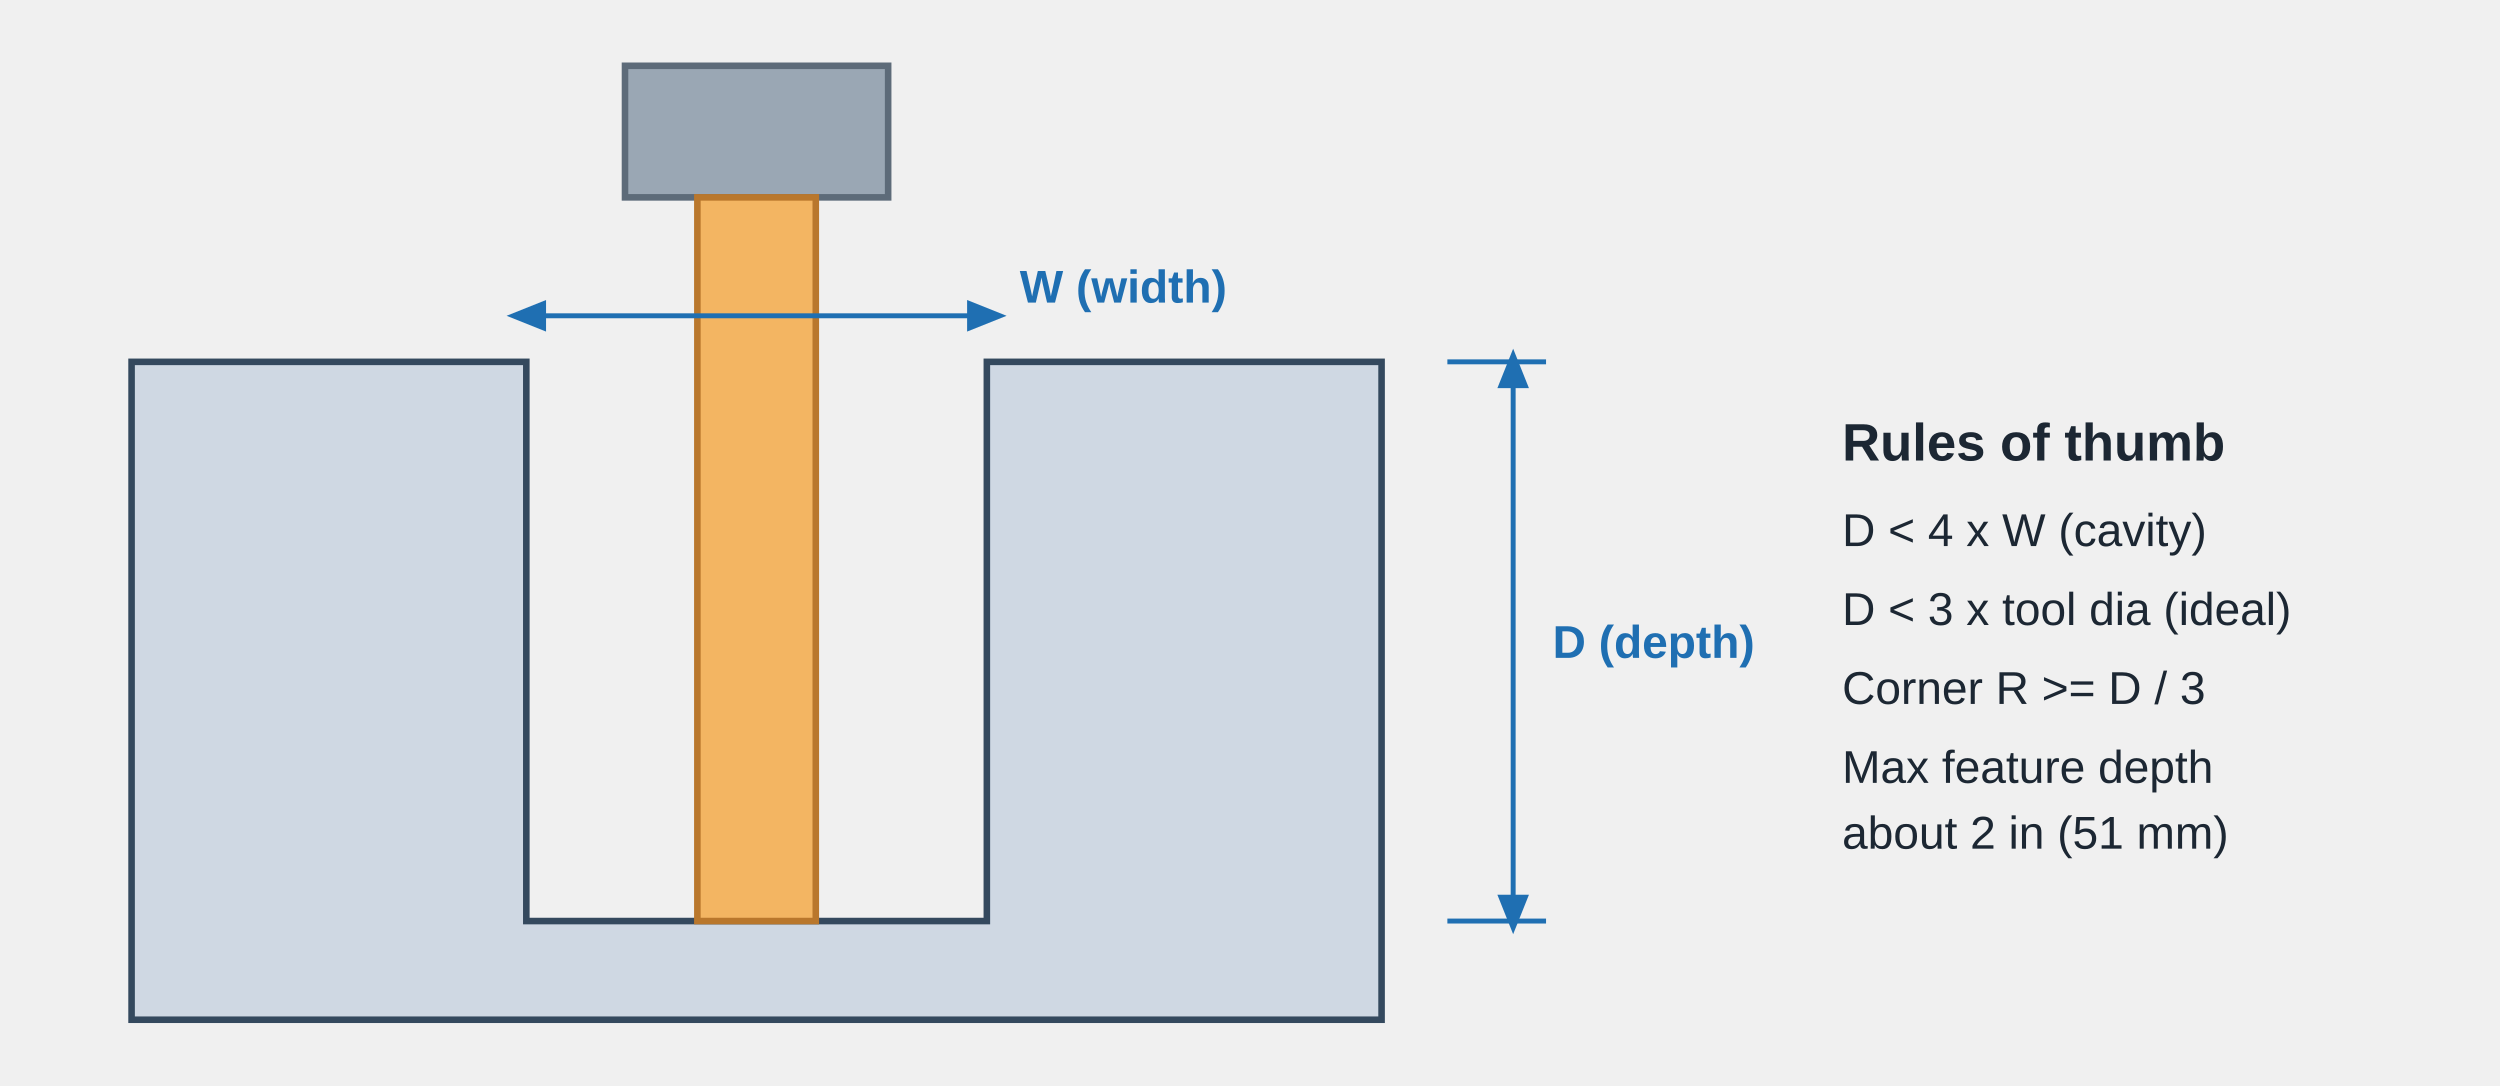
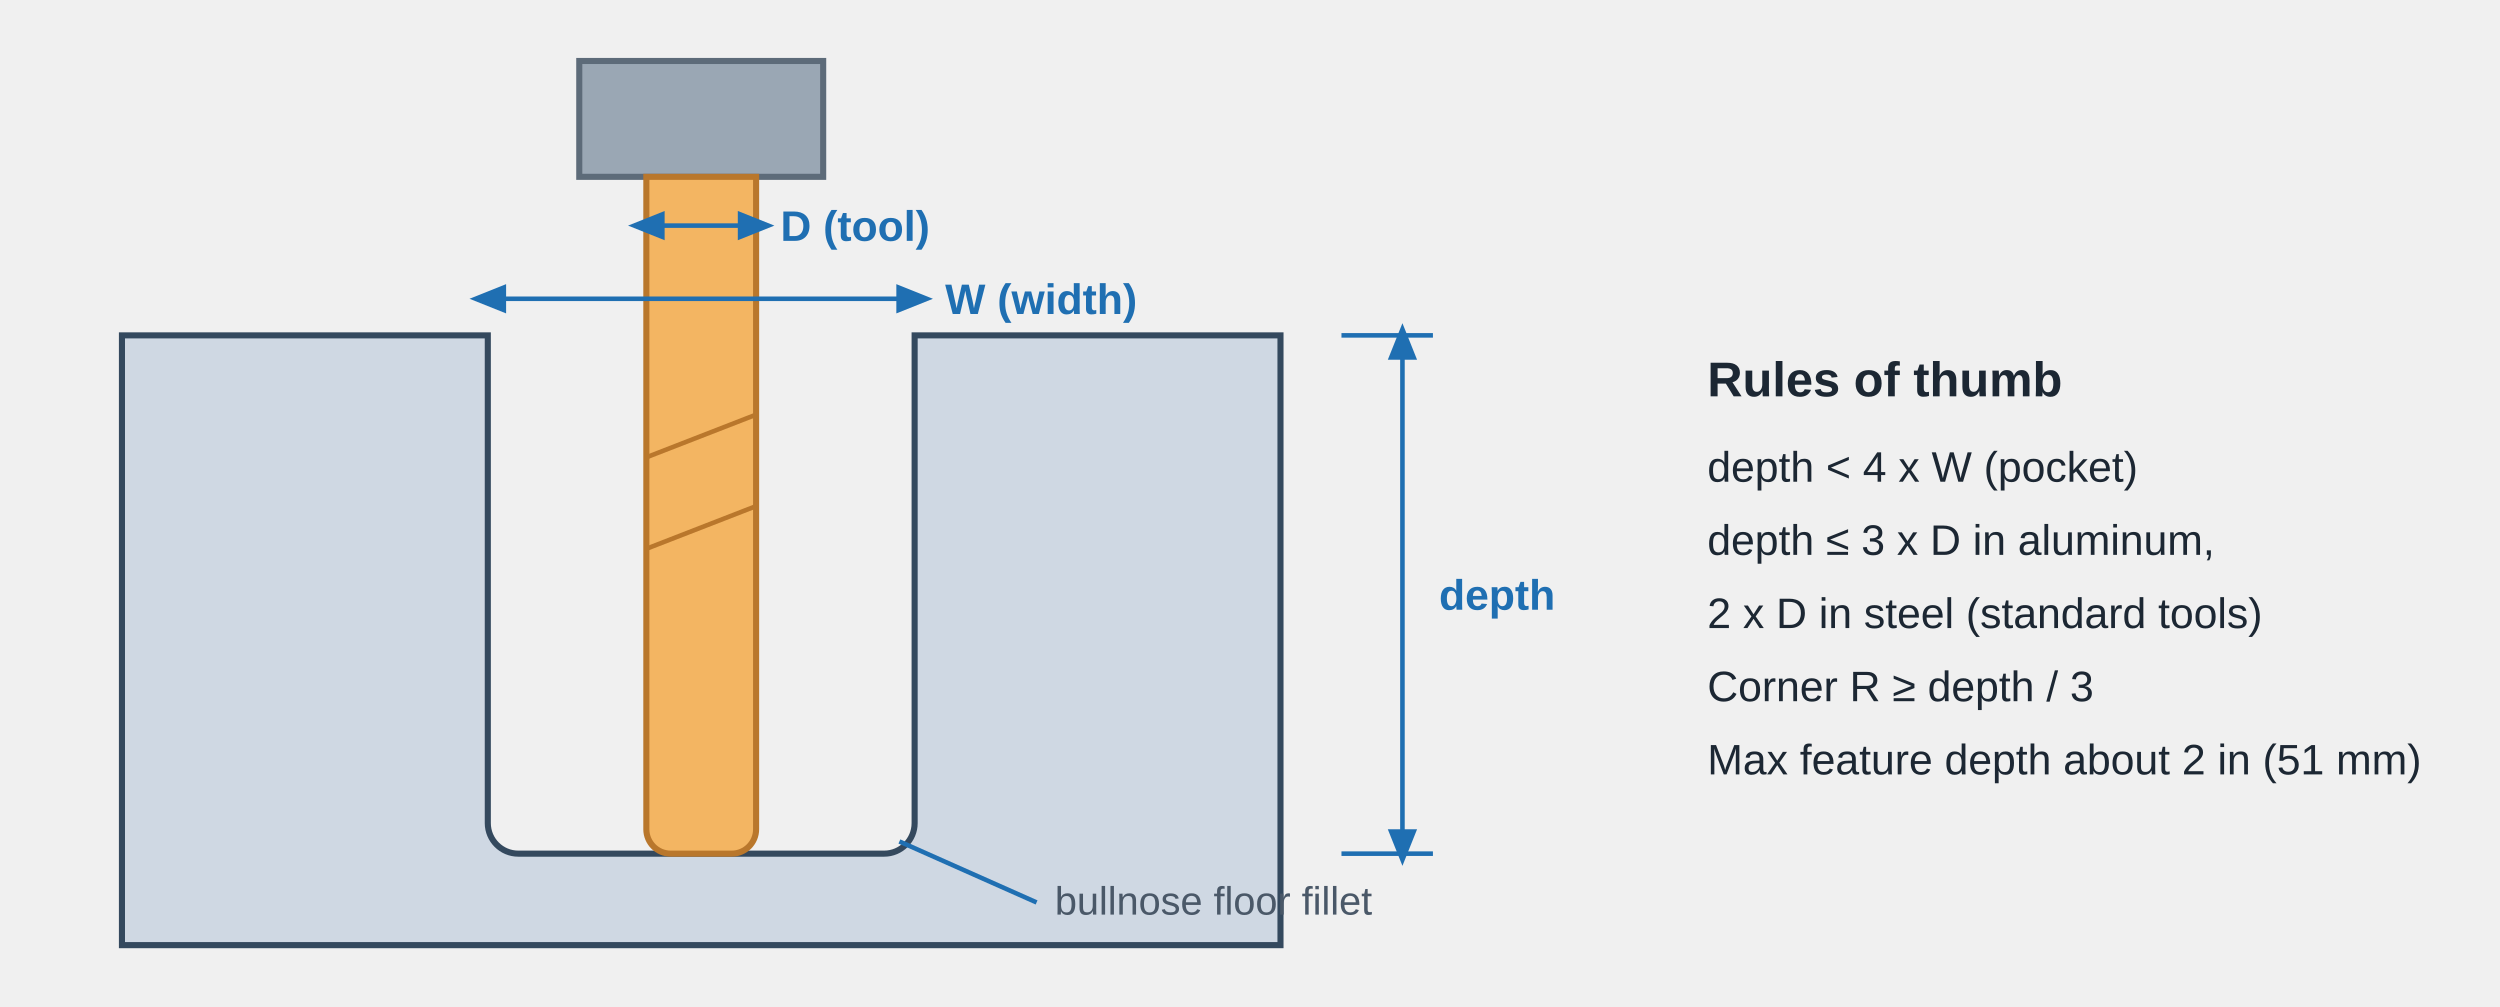
- <svg xmlns="http://www.w3.org/2000/svg" viewBox="0 0 760 330" width="760" height="330" role="img" aria-label="Pocket section view showing depth, width and tool stick-out rules">
+ <svg xmlns="http://www.w3.org/2000/svg" viewBox="0 0 820 330" width="820" height="330" role="img" aria-label="Pocket section with bullnose floor fillets showing depth, width and tool diameter rules of thumb">
  <style>
-     text { font-family: "Segoe UI", Arial, sans-serif; fill: #1c2733; font-size: 14px; }
-     .dimt { fill: #1f6fb2; font-weight: 600; }
-     .h { font-size: 16px; font-weight: 700; }
-     .part { fill: #cfd8e3; stroke: #34495e; stroke-width: 2; }
-     .tool { fill: #f3b562; stroke: #b9772c; stroke-width: 2; }
-     .holder { fill: #9aa7b4; stroke: #5d6b79; stroke-width: 2; }
-     .dim { stroke: #1f6fb2; stroke-width: 1.5; fill: none; }
-   </style>
+   text { font-family: "Segoe UI", Arial, sans-serif; fill: #1c2733; font-size: 14px; }
+   .h { font-size: 16px; font-weight: 700; }
+   .s { font-size: 13px; fill: #4a5868; }
+   .lbl { fill: #1f6fb2; font-weight: 600; }
+   .good { fill: #1d7a4f; font-weight: 600; }
+   .warn { fill: #b0590e; font-weight: 600; }
+   .bad { fill: #b3261e; font-weight: 600; }
+   .muted { fill: #6b7a8c; font-size: 13px; letter-spacing: 2px; }
+   .part { fill: #cfd8e3; stroke: #34495e; stroke-width: 2; }
+   .part2 { fill: #9fb4c9; stroke: #34495e; stroke-width: 2; }
+   .tool { fill: #f3b562; stroke: #b9772c; stroke-width: 2; }
+   .flute { stroke: #b9772c; stroke-width: 1.5; }
+   .holder { fill: #9aa7b4; stroke: #5d6b79; stroke-width: 2; }
+   .dim { stroke: #1f6fb2; stroke-width: 1.5; fill: none; }
+   .lead { stroke: #1f6fb2; stroke-width: 1.5; fill: none; }
+   .sep { stroke: #d6dde6; stroke-width: 2; }
+   .air { fill: #ffffff; stroke: #34495e; stroke-width: 1.5; }
+ </style>
  <defs>
    <marker id="d" viewBox="0 0 10 10" refX="5" refY="5" markerWidth="8" markerHeight="8" orient="auto-start-reverse">
      <path d="M0 1 L10 5 L0 9 z" fill="#1f6fb2" />
    </marker>
+     <marker id="a" viewBox="0 0 10 10" refX="9" refY="5" markerWidth="8" markerHeight="8" orient="auto-start-reverse">
+       <path d="M0 1 L10 5 L0 9 z" fill="#1f6fb2" />
+     </marker>
+     <marker id="ag" viewBox="0 0 10 10" refX="9" refY="5" markerWidth="8" markerHeight="8" orient="auto-start-reverse">
+       <path d="M0 1 L10 5 L0 9 z" fill="#1d7a4f" />
+     </marker>
+     <marker id="ab" viewBox="0 0 10 10" refX="9" refY="5" markerWidth="8" markerHeight="8" orient="auto-start-reverse">
+       <path d="M0 1 L10 5 L0 9 z" fill="#b3261e" />
+     </marker>
  </defs>
-   <path d="M40 110 H160 V280 H300 V110 H420 V310 H40 Z" class="part" />
-   <rect x="190" y="20" width="80" height="40" class="holder" />
-   <rect x="212" y="60" width="36" height="220" class="tool" />
+   <path d="M40 110 H160 V270 A10 10 0 0 0 170 280 H290 A10 10 0 0 0 300 270 V110 H420 V310 H40 Z" class="part" />
+   <rect x="190" y="20" width="80" height="38" class="holder" />
+   <path d="M212 58 V272 A8 8 0 0 0 220 280 H240 A8 8 0 0 0 248 272 V58 Z" class="tool" />
+   <line x1="212" y1="150" x2="248" y2="136" class="flute" />
+   <line x1="212" y1="180" x2="248" y2="166" class="flute" />
+   <line x1="212" y1="74" x2="248" y2="74" class="dim" marker-start="url(#d)" marker-end="url(#d)" />
+   <text x="256" y="79" text-anchor="start" class="lbl">D (tool)</text>
+   <line x1="160" y1="98" x2="300" y2="98" class="dim" marker-start="url(#d)" marker-end="url(#d)" />
+   <text x="310" y="103" text-anchor="start" class="lbl">W (width)</text>
  <line x1="440" y1="110" x2="470" y2="110" class="dim" />
  <line x1="440" y1="280" x2="470" y2="280" class="dim" />
  <line x1="460" y1="112" x2="460" y2="278" class="dim" marker-start="url(#d)" marker-end="url(#d)" />
-   <text x="472" y="200" class="dimt">D (depth)</text>
-   <line x1="160" y1="96" x2="300" y2="96" class="dim" marker-start="url(#d)" marker-end="url(#d)" />
-   <text x="310" y="92" class="dimt">W (width)</text>
-   <text x="560" y="140" class="h">Rules of thumb</text>
-   <text x="560" y="166">D &lt; 4 x W (cavity)</text>
-   <text x="560" y="190">D &lt; 3 x tool dia (ideal)</text>
-   <text x="560" y="214">Corner R &gt;= D / 3</text>
-   <text x="560" y="238">Max feature depth</text>
-   <text x="560" y="258">about 2 in (51 mm)</text>
+   <text x="472" y="200" text-anchor="start" class="lbl">depth</text>
+   <line x1="295" y1="276" x2="340" y2="296" class="lead" />
+   <text x="346" y="300" text-anchor="start" class="s">bullnose floor fillet</text>
+   <text x="560" y="130" text-anchor="start" class="h">Rules of thumb</text>
+   <text x="560" y="158" text-anchor="start">depth &lt; 4 x W (pocket)</text>
+   <text x="560" y="182" text-anchor="start">depth ≤ 3 x D in aluminum,</text>
+   <text x="560" y="206" text-anchor="start">2 x D in steel (standard tools)</text>
+   <text x="560" y="230" text-anchor="start">Corner R ≥ depth / 3</text>
+   <text x="560" y="254" text-anchor="start">Max feature depth about 2 in (51 mm)</text>
</svg>
